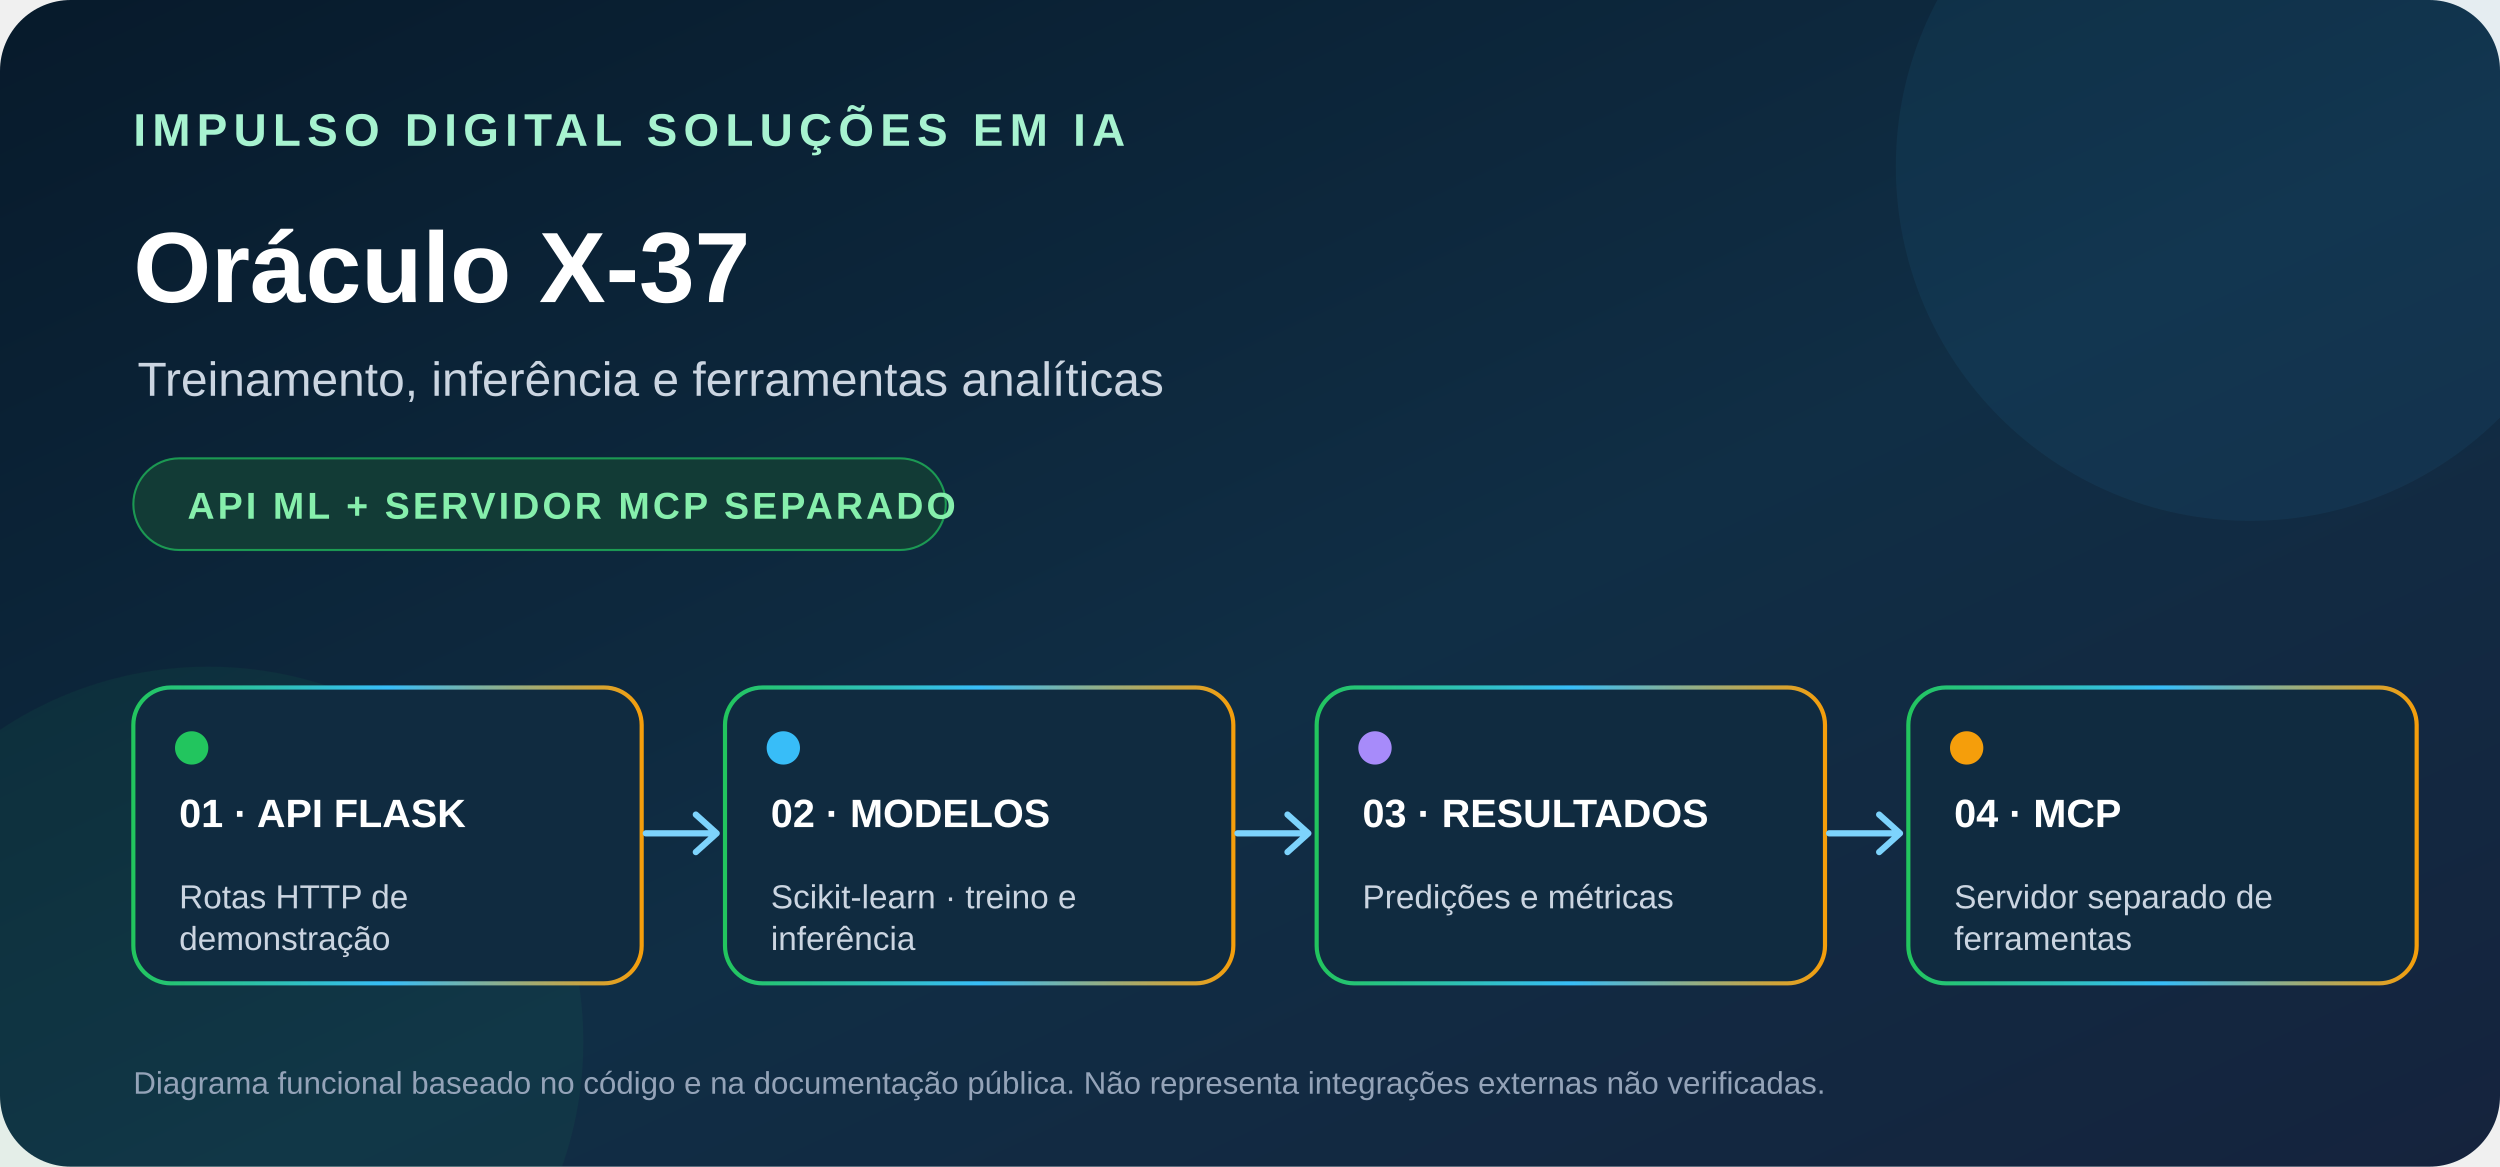
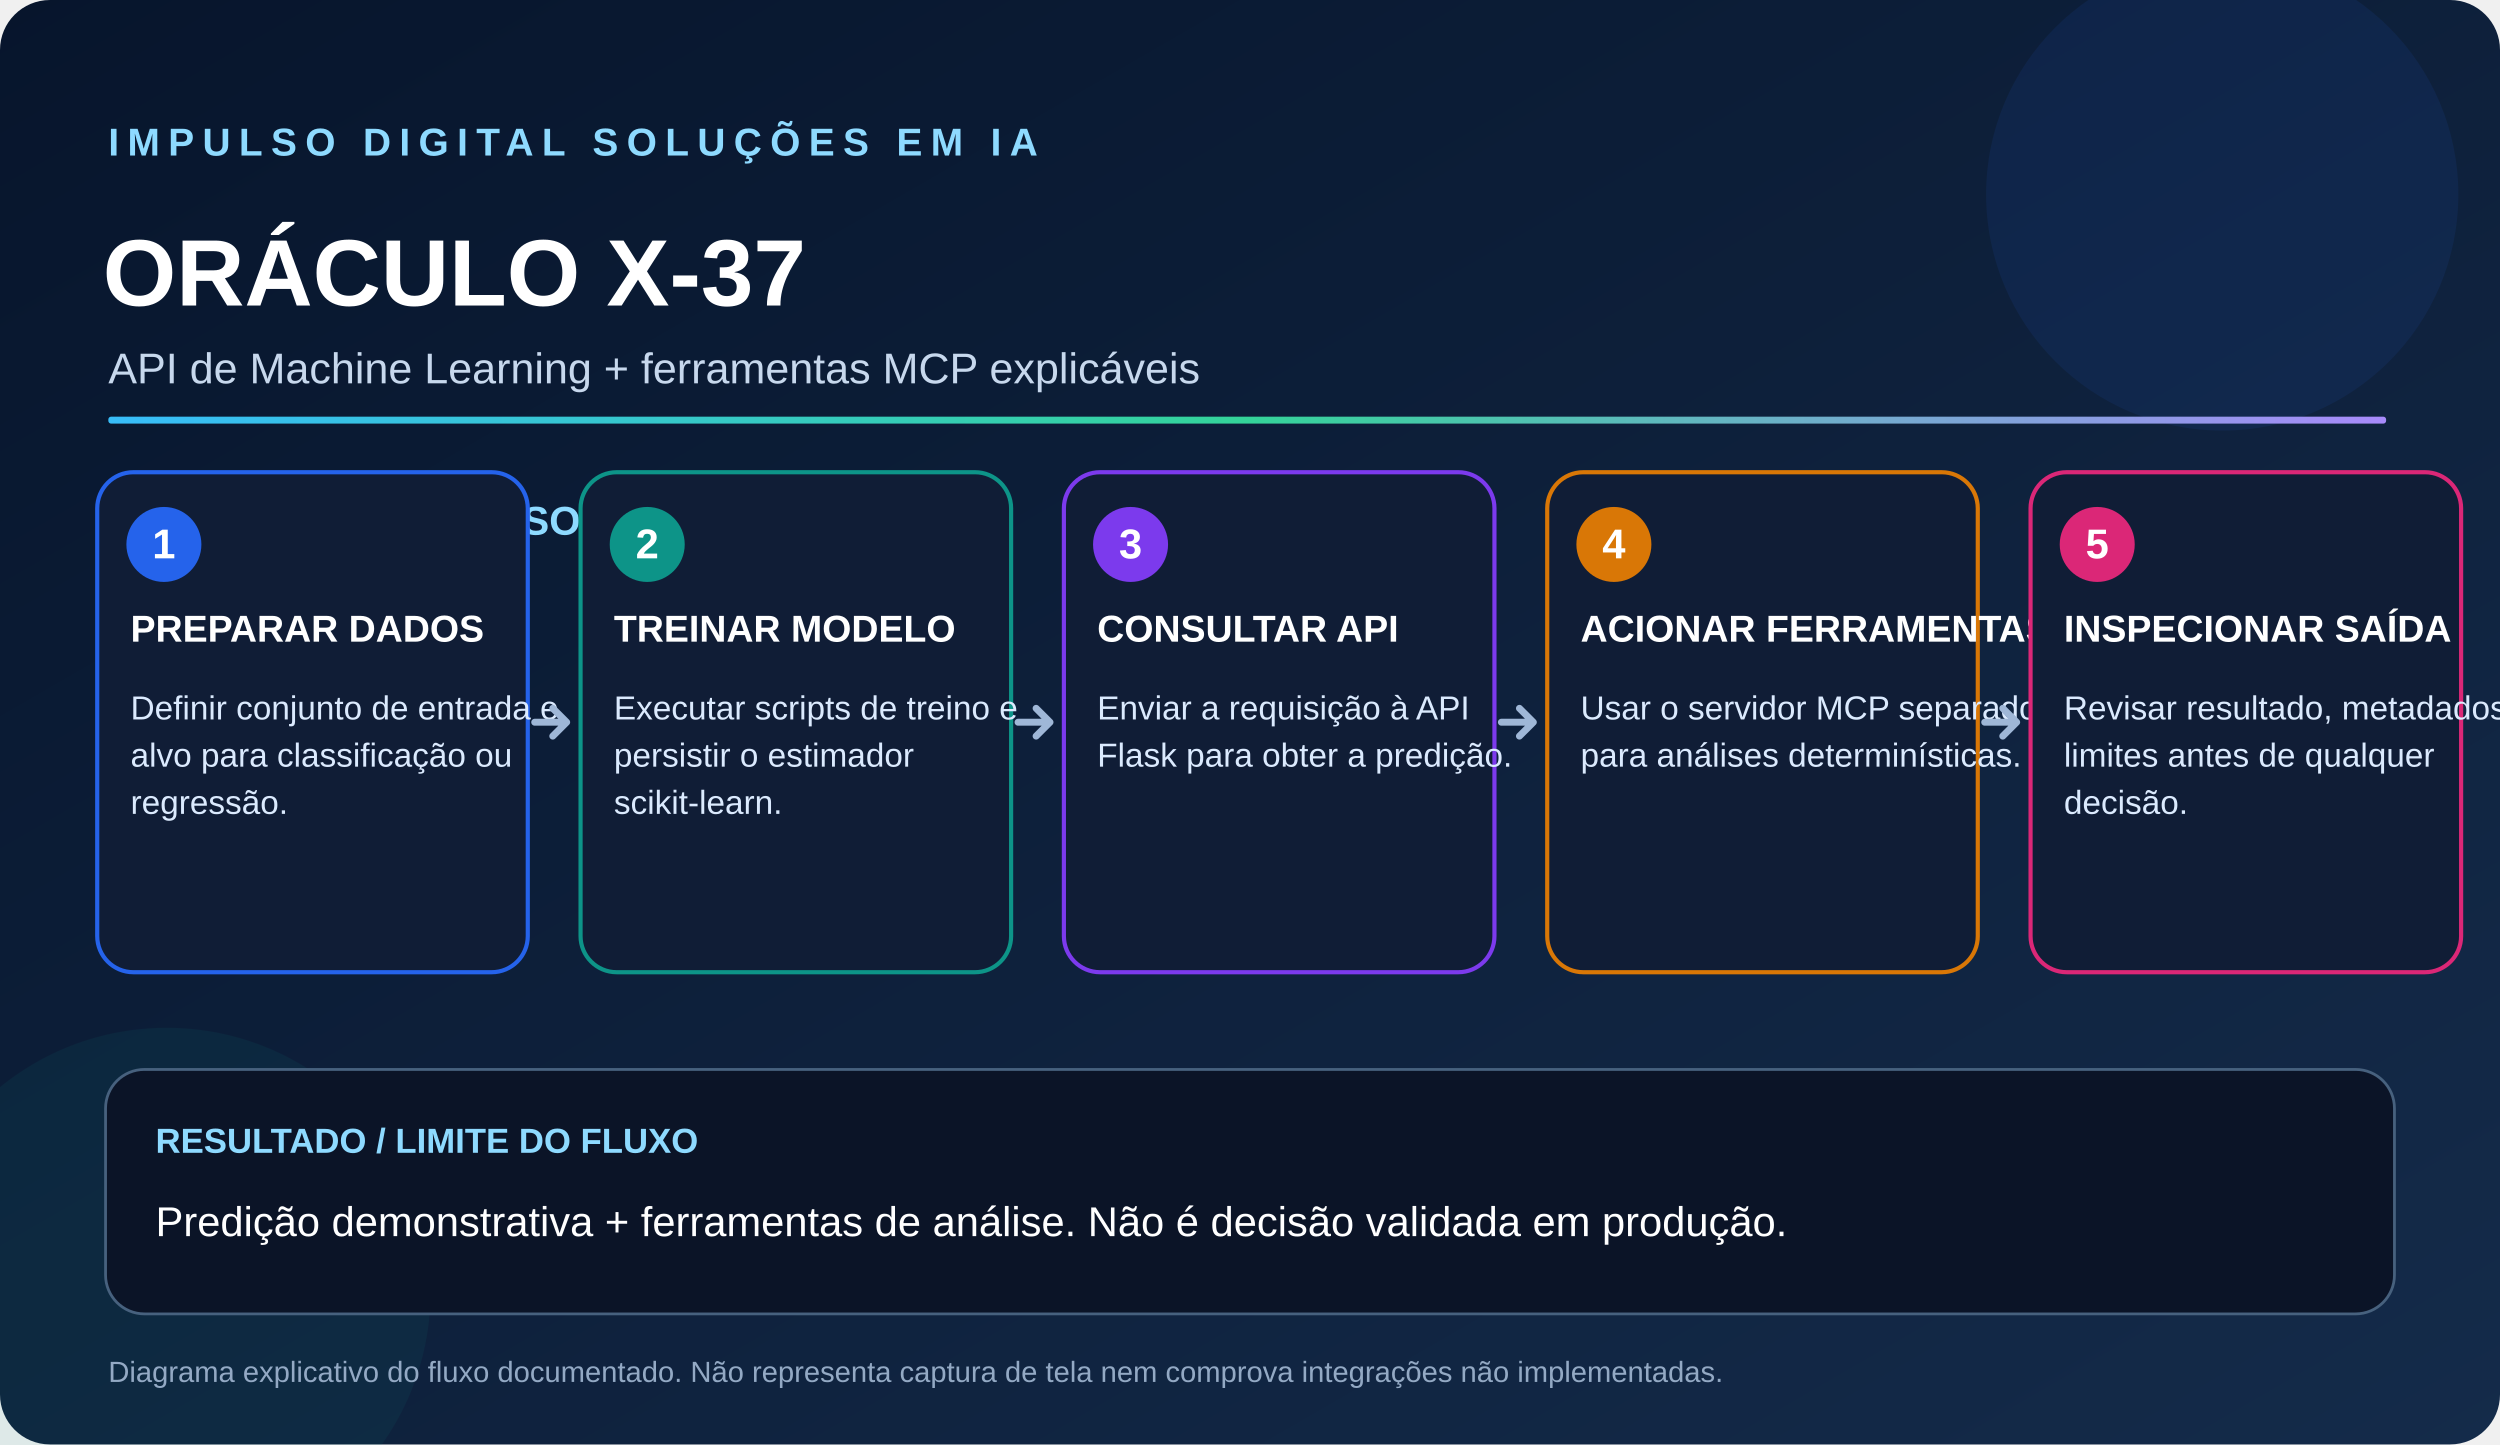
- <svg xmlns="http://www.w3.org/2000/svg" width="1200" height="560" viewBox="0 0 1200 560" role="img" aria-labelledby="title desc">
+ <svg xmlns="http://www.w3.org/2000/svg" width="1800" height="1040" viewBox="0 0 1800 1040" role="img" aria-labelledby="title desc">
  <defs>
    <linearGradient id="bg" x1="0" y1="0" x2="1" y2="1">
-       <stop offset="0" stop-color="#071a2b" />
-       <stop offset=".55" stop-color="#102e45" />
-       <stop offset="1" stop-color="#15233d" />
+       <stop stop-color="#07152c" />
+       <stop offset="1" stop-color="#142b4a" />
    </linearGradient>
-     <linearGradient id="line" x1="0" y1="0" x2="1" y2="0">
-       <stop stop-color="#22c55e" />
-       <stop offset=".5" stop-color="#38bdf8" />
-       <stop offset="1" stop-color="#f59e0b" />
+     <linearGradient id="line">
+       <stop stop-color="#38bdf8" />
+       <stop offset=".5" stop-color="#34d399" />
+       <stop offset="1" stop-color="#a78bfa" />
    </linearGradient>
-     <filter id="glow">
-       <feGaussianBlur stdDeviation="8" result="b" />
-       <feMerge>
-         <feMergeNode in="b" />
-         <feMergeNode in="SourceGraphic" />
-       </feMerge>
-     </filter>
  </defs>
-   <rect width="1200" height="560" rx="34" fill="url(#bg)" />
-   <circle cx="1080" cy="80" r="170" fill="#38bdf8" opacity=".06" />
-   <circle cx="100" cy="500" r="180" fill="#22c55e" opacity=".06" />
-   <text x="64" y="70" fill="#a7f3d0" font-family="Arial,sans-serif" font-size="22" font-weight="700" letter-spacing="3">IMPULSO DIGITAL SOLUÇÕES EM IA</text>
-   <text x="64" y="145" fill="#ffffff" font-family="Arial,sans-serif" font-size="48" font-weight="700">Oráculo X-37</text>
-   <text x="66" y="190" fill="#cbd5e1" font-family="Arial,sans-serif" font-size="23">Treinamento, inferência e ferramentas analíticas</text>
-   <rect x="64" y="220" width="390" height="44" rx="22" fill="#123b36" stroke="#22c55e" stroke-opacity=".7" />
-   <text x="90" y="249" fill="#86efac" font-family="Arial,sans-serif" font-size="18" font-weight="700" letter-spacing="1.5">API ML + SERVIDOR MCP SEPARADO</text>
+   <rect width="1800" height="1040" rx="36" fill="url(#bg)" />
+   <circle cx="1600" cy="140" r="170" fill="#2563eb" opacity=".09" />
+   <circle cx="120" cy="930" r="190" fill="#0d9488" opacity=".08" />
+   <text x="78" y="112" font-family="Arial,sans-serif" font-size="28" font-weight="800" letter-spacing="6" fill="#8edaff">IMPULSO DIGITAL SOLUÇÕES EM IA</text>
+   <text x="74" y="220" font-family="Arial,sans-serif" font-size="68" font-weight="900" fill="#fff">ORÁCULO X-37</text>
+   <text x="78" y="276" font-family="Arial,sans-serif" font-size="31" fill="#c7d8ed">API de Machine Learning + ferramentas MCP explicáveis</text>
+   <rect x="78" y="300" width="1640" height="5" rx="2" fill="url(#line)" />
+   <text x="78" y="385" font-family="Arial,sans-serif" font-size="29" font-weight="800" fill="#8edaff">FLUXO PASSO A PASSO</text>
  <g>
-     <rect x="64" y="330" width="244" height="142" rx="18" fill="#102b40" stroke="url(#line)" stroke-width="2" />
-     <circle cx="92" cy="359" r="8" fill="#22c55e" />
-     <text x="86" y="397" fill="#ffffff" font-family="Arial,sans-serif" font-size="19" font-weight="700">01 · API FLASK</text>
-     <text x="86" y="436" fill="#cbd5e1" font-family="Arial,sans-serif" font-size="16">
-       <tspan x="86" dy="0">Rotas HTTP de</tspan>
-       <tspan x="86" dy="20">demonstração</tspan>
+     <rect x="70" y="340" width="310" height="360" rx="26" fill="#101d36" stroke="#2563eb" stroke-width="3" />
+     <circle cx="118" cy="392" r="27" fill="#2563eb" />
+     <text x="118" y="402" text-anchor="middle" font-family="Arial,sans-serif" font-size="30" font-weight="800" fill="#fff">1</text>
+     <text x="94" y="462" font-family="Arial,sans-serif" font-size="27" font-weight="800" fill="#fff">PREPARAR DADOS</text>
+     <text x="94" y="518" font-family="Arial,sans-serif" font-size="24" fill="#dbeafe">
+       <tspan x="94" dy="0">Definir conjunto de entrada e</tspan>
+       <tspan x="94" dy="34">alvo para classificação ou</tspan>
+       <tspan x="94" dy="34">regressão.</tspan>
    </text>
  </g>
-   <path d="M310 400 h34 l-10 -9 m10 9 l-10 9" fill="none" stroke="#7dd3fc" stroke-width="3" stroke-linecap="round" stroke-linejoin="round" />
+   <path d="M385 520 l22 0 m-9 -10 l10 10 -10 10" fill="none" stroke="#9fb7d7" stroke-width="5" stroke-linecap="round" stroke-linejoin="round" />
  <g>
-     <rect x="348" y="330" width="244" height="142" rx="18" fill="#102b40" stroke="url(#line)" stroke-width="2" />
-     <circle cx="376" cy="359" r="8" fill="#38bdf8" />
-     <text x="370" y="397" fill="#ffffff" font-family="Arial,sans-serif" font-size="19" font-weight="700">02 · MODELOS</text>
-     <text x="370" y="436" fill="#cbd5e1" font-family="Arial,sans-serif" font-size="16">
-       <tspan x="370" dy="0">Scikit-learn · treino e</tspan>
-       <tspan x="370" dy="20">inferência</tspan>
+     <rect x="418" y="340" width="310" height="360" rx="26" fill="#101d36" stroke="#0d9488" stroke-width="3" />
+     <circle cx="466" cy="392" r="27" fill="#0d9488" />
+     <text x="466" y="402" text-anchor="middle" font-family="Arial,sans-serif" font-size="30" font-weight="800" fill="#fff">2</text>
+     <text x="442" y="462" font-family="Arial,sans-serif" font-size="27" font-weight="800" fill="#fff">TREINAR MODELO</text>
+     <text x="442" y="518" font-family="Arial,sans-serif" font-size="24" fill="#dbeafe">
+       <tspan x="442" dy="0">Executar scripts de treino e</tspan>
+       <tspan x="442" dy="34">persistir o estimador</tspan>
+       <tspan x="442" dy="34">scikit-learn.</tspan>
    </text>
  </g>
-   <path d="M594 400 h34 l-10 -9 m10 9 l-10 9" fill="none" stroke="#7dd3fc" stroke-width="3" stroke-linecap="round" stroke-linejoin="round" />
+   <path d="M733 520 l22 0 m-9 -10 l10 10 -10 10" fill="none" stroke="#9fb7d7" stroke-width="5" stroke-linecap="round" stroke-linejoin="round" />
  <g>
-     <rect x="632" y="330" width="244" height="142" rx="18" fill="#102b40" stroke="url(#line)" stroke-width="2" />
-     <circle cx="660" cy="359" r="8" fill="#a78bfa" />
-     <text x="654" y="397" fill="#ffffff" font-family="Arial,sans-serif" font-size="19" font-weight="700">03 · RESULTADOS</text>
-     <text x="654" y="436" fill="#cbd5e1" font-family="Arial,sans-serif" font-size="16">Predições e métricas</text>
-   </g>
-   <path d="M878 400 h34 l-10 -9 m10 9 l-10 9" fill="none" stroke="#7dd3fc" stroke-width="3" stroke-linecap="round" stroke-linejoin="round" />
-   <g>
-     <rect x="916" y="330" width="244" height="142" rx="18" fill="#102b40" stroke="url(#line)" stroke-width="2" />
-     <circle cx="944" cy="359" r="8" fill="#f59e0b" />
-     <text x="938" y="397" fill="#ffffff" font-family="Arial,sans-serif" font-size="19" font-weight="700">04 · MCP</text>
-     <text x="938" y="436" fill="#cbd5e1" font-family="Arial,sans-serif" font-size="16">
-       <tspan x="938" dy="0">Servidor separado de</tspan>
-       <tspan x="938" dy="20">ferramentas</tspan>
+     <rect x="766" y="340" width="310" height="360" rx="26" fill="#101d36" stroke="#7c3aed" stroke-width="3" />
+     <circle cx="814" cy="392" r="27" fill="#7c3aed" />
+     <text x="814" y="402" text-anchor="middle" font-family="Arial,sans-serif" font-size="30" font-weight="800" fill="#fff">3</text>
+     <text x="790" y="462" font-family="Arial,sans-serif" font-size="27" font-weight="800" fill="#fff">CONSULTAR API</text>
+     <text x="790" y="518" font-family="Arial,sans-serif" font-size="24" fill="#dbeafe">
+       <tspan x="790" dy="0">Enviar a requisição à API</tspan>
+       <tspan x="790" dy="34">Flask para obter a predição.</tspan>
    </text>
  </g>
-   <text x="64" y="525" fill="#94a3b8" font-family="Arial,sans-serif" font-size="15">Diagrama funcional baseado no código e na documentação pública. Não representa integrações externas não verificadas.</text>
+   <path d="M1081 520 l22 0 m-9 -10 l10 10 -10 10" fill="none" stroke="#9fb7d7" stroke-width="5" stroke-linecap="round" stroke-linejoin="round" />
+   <g>
+     <rect x="1114" y="340" width="310" height="360" rx="26" fill="#101d36" stroke="#d97706" stroke-width="3" />
+     <circle cx="1162" cy="392" r="27" fill="#d97706" />
+     <text x="1162" y="402" text-anchor="middle" font-family="Arial,sans-serif" font-size="30" font-weight="800" fill="#fff">4</text>
+     <text x="1138" y="462" font-family="Arial,sans-serif" font-size="27" font-weight="800" fill="#fff">ACIONAR FERRAMENTAS</text>
+     <text x="1138" y="518" font-family="Arial,sans-serif" font-size="24" fill="#dbeafe">
+       <tspan x="1138" dy="0">Usar o servidor MCP separado</tspan>
+       <tspan x="1138" dy="34">para análises determinísticas.</tspan>
+     </text>
+   </g>
+   <path d="M1429 520 l22 0 m-9 -10 l10 10 -10 10" fill="none" stroke="#9fb7d7" stroke-width="5" stroke-linecap="round" stroke-linejoin="round" />
+   <g>
+     <rect x="1462" y="340" width="310" height="360" rx="26" fill="#101d36" stroke="#db2777" stroke-width="3" />
+     <circle cx="1510" cy="392" r="27" fill="#db2777" />
+     <text x="1510" y="402" text-anchor="middle" font-family="Arial,sans-serif" font-size="30" font-weight="800" fill="#fff">5</text>
+     <text x="1486" y="462" font-family="Arial,sans-serif" font-size="27" font-weight="800" fill="#fff">INSPECIONAR SAÍDA</text>
+     <text x="1486" y="518" font-family="Arial,sans-serif" font-size="24" fill="#dbeafe">
+       <tspan x="1486" dy="0">Revisar resultado, metadados e</tspan>
+       <tspan x="1486" dy="34">limites antes de qualquer</tspan>
+       <tspan x="1486" dy="34">decisão.</tspan>
+     </text>
+   </g>
+   <rect x="76" y="770" width="1648" height="176" rx="28" fill="#0b1427" stroke="#47617e" stroke-width="2" />
+   <text x="112" y="830" font-family="Arial,sans-serif" font-size="25" font-weight="800" fill="#8edaff">RESULTADO / LIMITE DO FLUXO</text>
+   <text x="112" y="890" font-family="Arial,sans-serif" font-size="30" fill="#fff">Predição demonstrativa + ferramentas de análise. Não é decisão validada em produção.</text>
+   <text x="78" y="995" font-family="Arial,sans-serif" font-size="21" fill="#93a9c4">Diagrama explicativo do fluxo documentado. Não representa captura de tela nem comprova integrações não implementadas.</text>
</svg>
